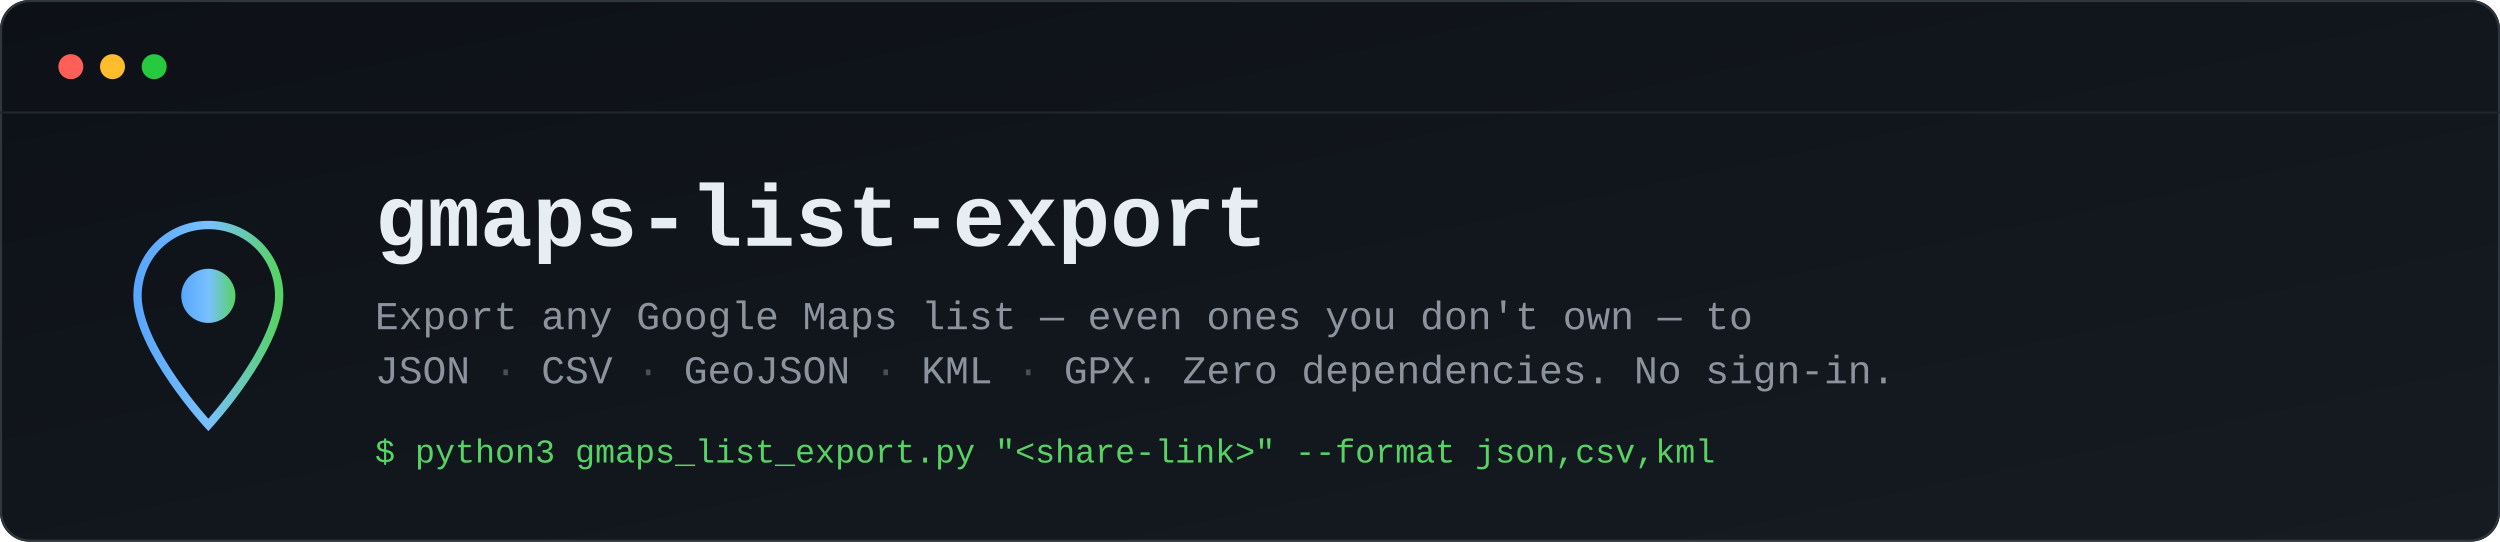
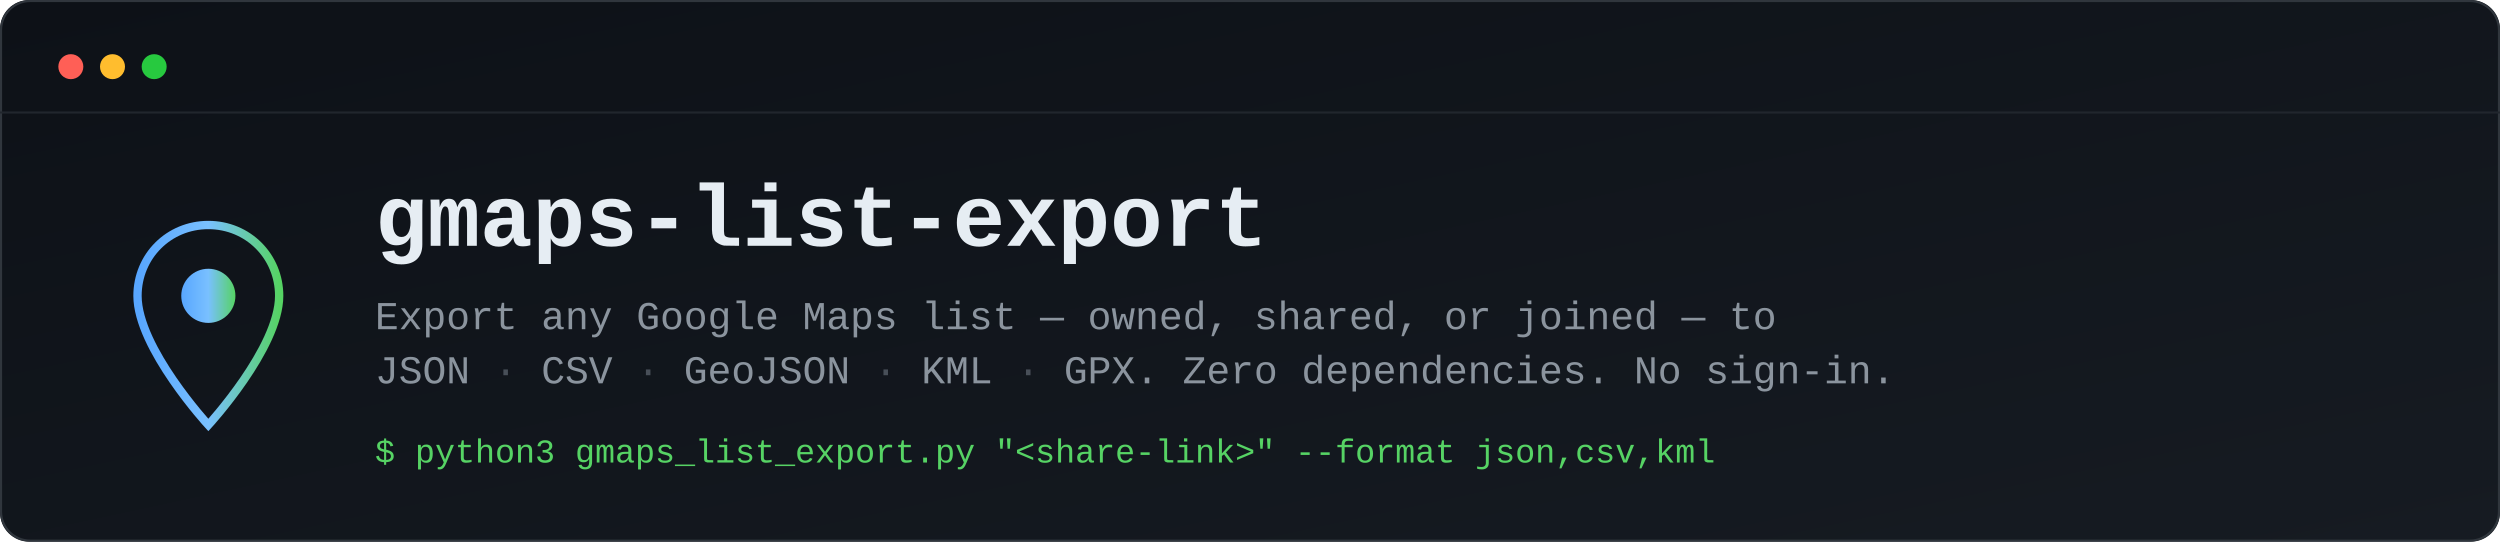
<svg xmlns="http://www.w3.org/2000/svg" width="1200" height="260" viewBox="0 0 1200 260" role="img" aria-label="gmaps-list-export banner">
  <defs>
    <linearGradient id="bg" x1="0" y1="0" x2="1" y2="1">
      <stop offset="0%" stop-color="#0d1117" />
      <stop offset="100%" stop-color="#161b22" />
    </linearGradient>
    <linearGradient id="accent" x1="0" y1="0" x2="1" y2="0">
      <stop offset="0%" stop-color="#58a6ff" />
      <stop offset="50%" stop-color="#79c0ff" />
      <stop offset="100%" stop-color="#56d364" />
    </linearGradient>
  </defs>
  <rect width="1200" height="260" rx="14" fill="url(#bg)" />
  <rect x="0.5" y="0.5" width="1199" height="259" rx="14" fill="none" stroke="#30363d" stroke-width="1" />
  <circle cx="34" cy="32" r="6" fill="#ff5f56" />
  <circle cx="54" cy="32" r="6" fill="#ffbd2e" />
  <circle cx="74" cy="32" r="6" fill="#27c93f" />
  <line x1="0" y1="54" x2="1200" y2="54" stroke="#21262d" stroke-width="1" />
  <g transform="translate(60,108)">
    <path d="M40 0c-19 0-34 15-34 34 0 25 34 62 34 62s34-37 34-62c0-19-15-34-34-34z" fill="none" stroke="url(#accent)" stroke-width="4" />
    <circle cx="40" cy="34" r="13" fill="url(#accent)" />
  </g>
  <text x="180" y="118" font-family="'SFMono-Regular',Consolas,'Liberation Mono',Menlo,monospace" font-size="42" font-weight="700" fill="#e6edf3">gmaps-list-export</text>
-   <text x="180" y="158" font-family="'SFMono-Regular',Consolas,'Liberation Mono',Menlo,monospace" font-size="19" fill="#8b949e">Export any Google Maps list — even ones you don't own — to</text>
+   <text x="180" y="158" font-family="'SFMono-Regular',Consolas,'Liberation Mono',Menlo,monospace" font-size="19" fill="#8b949e">Export any Google Maps list — owned, shared, or joined — to</text>
  <text x="180" y="184" font-family="'SFMono-Regular',Consolas,'Liberation Mono',Menlo,monospace" font-size="19" fill="#8b949e">JSON <tspan fill="#484f58">·</tspan> CSV <tspan fill="#484f58">·</tspan> GeoJSON <tspan fill="#484f58">·</tspan> KML <tspan fill="#484f58">·</tspan> GPX. Zero dependencies. No sign-in.</text>
  <text x="180" y="222" font-family="'SFMono-Regular',Consolas,'Liberation Mono',Menlo,monospace" font-size="16" fill="#56d364">$ python3 gmaps_list_export.py "&lt;share-link&gt;" --format json,csv,kml</text>
</svg>
